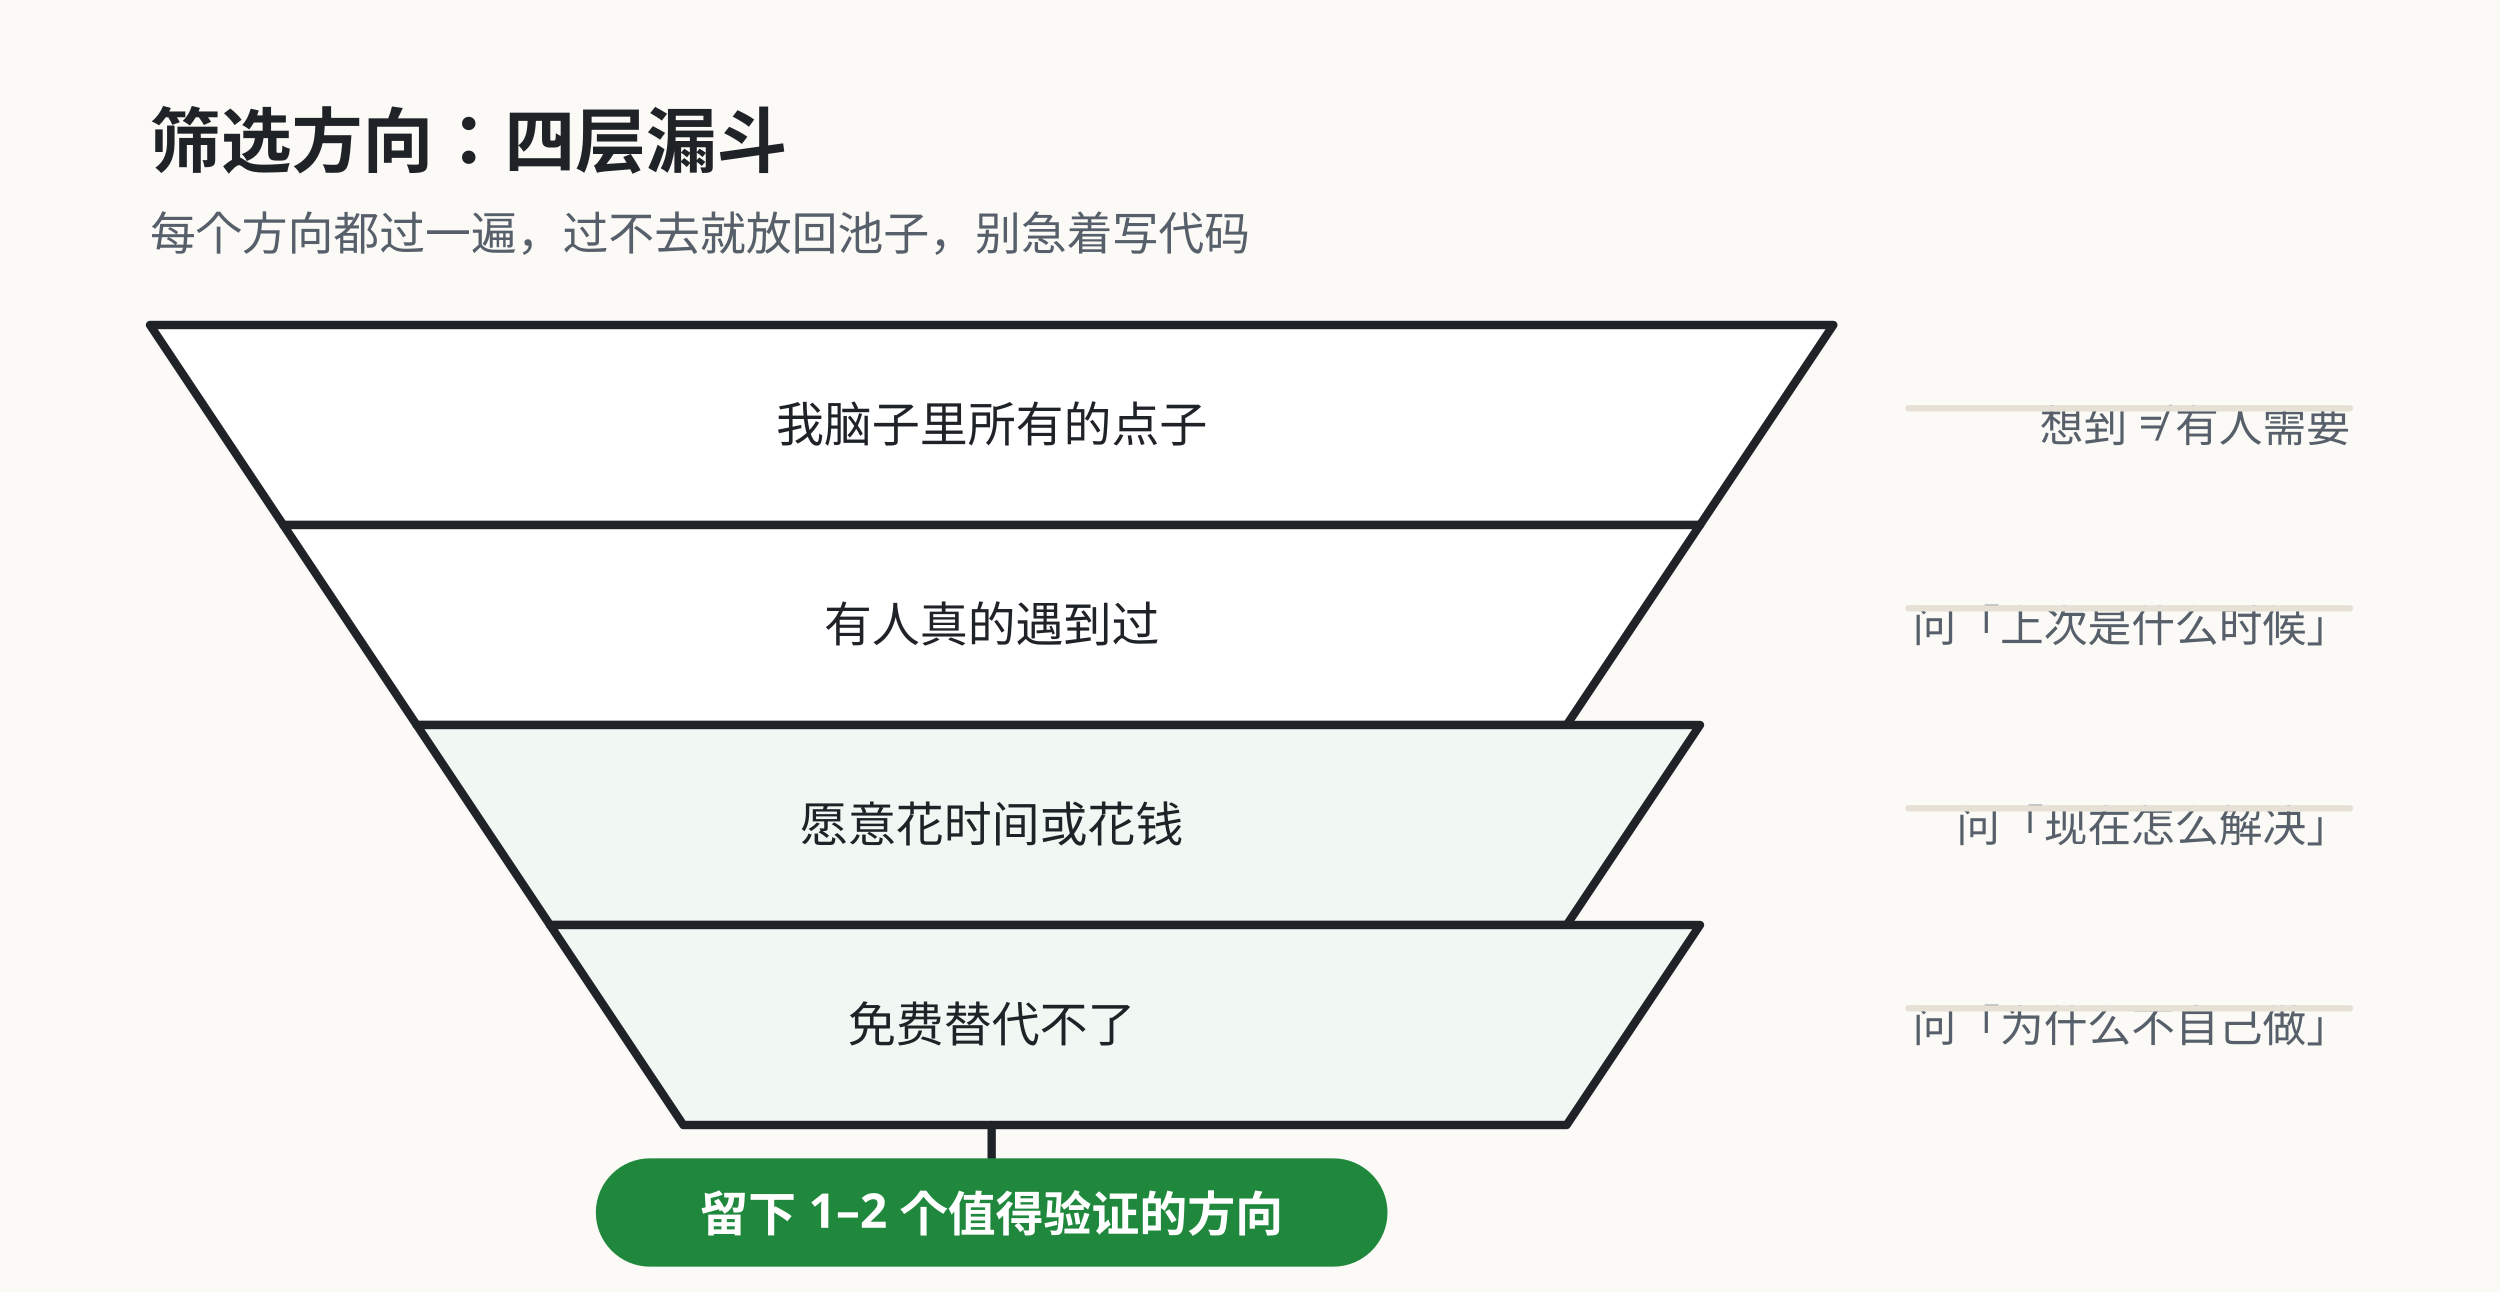
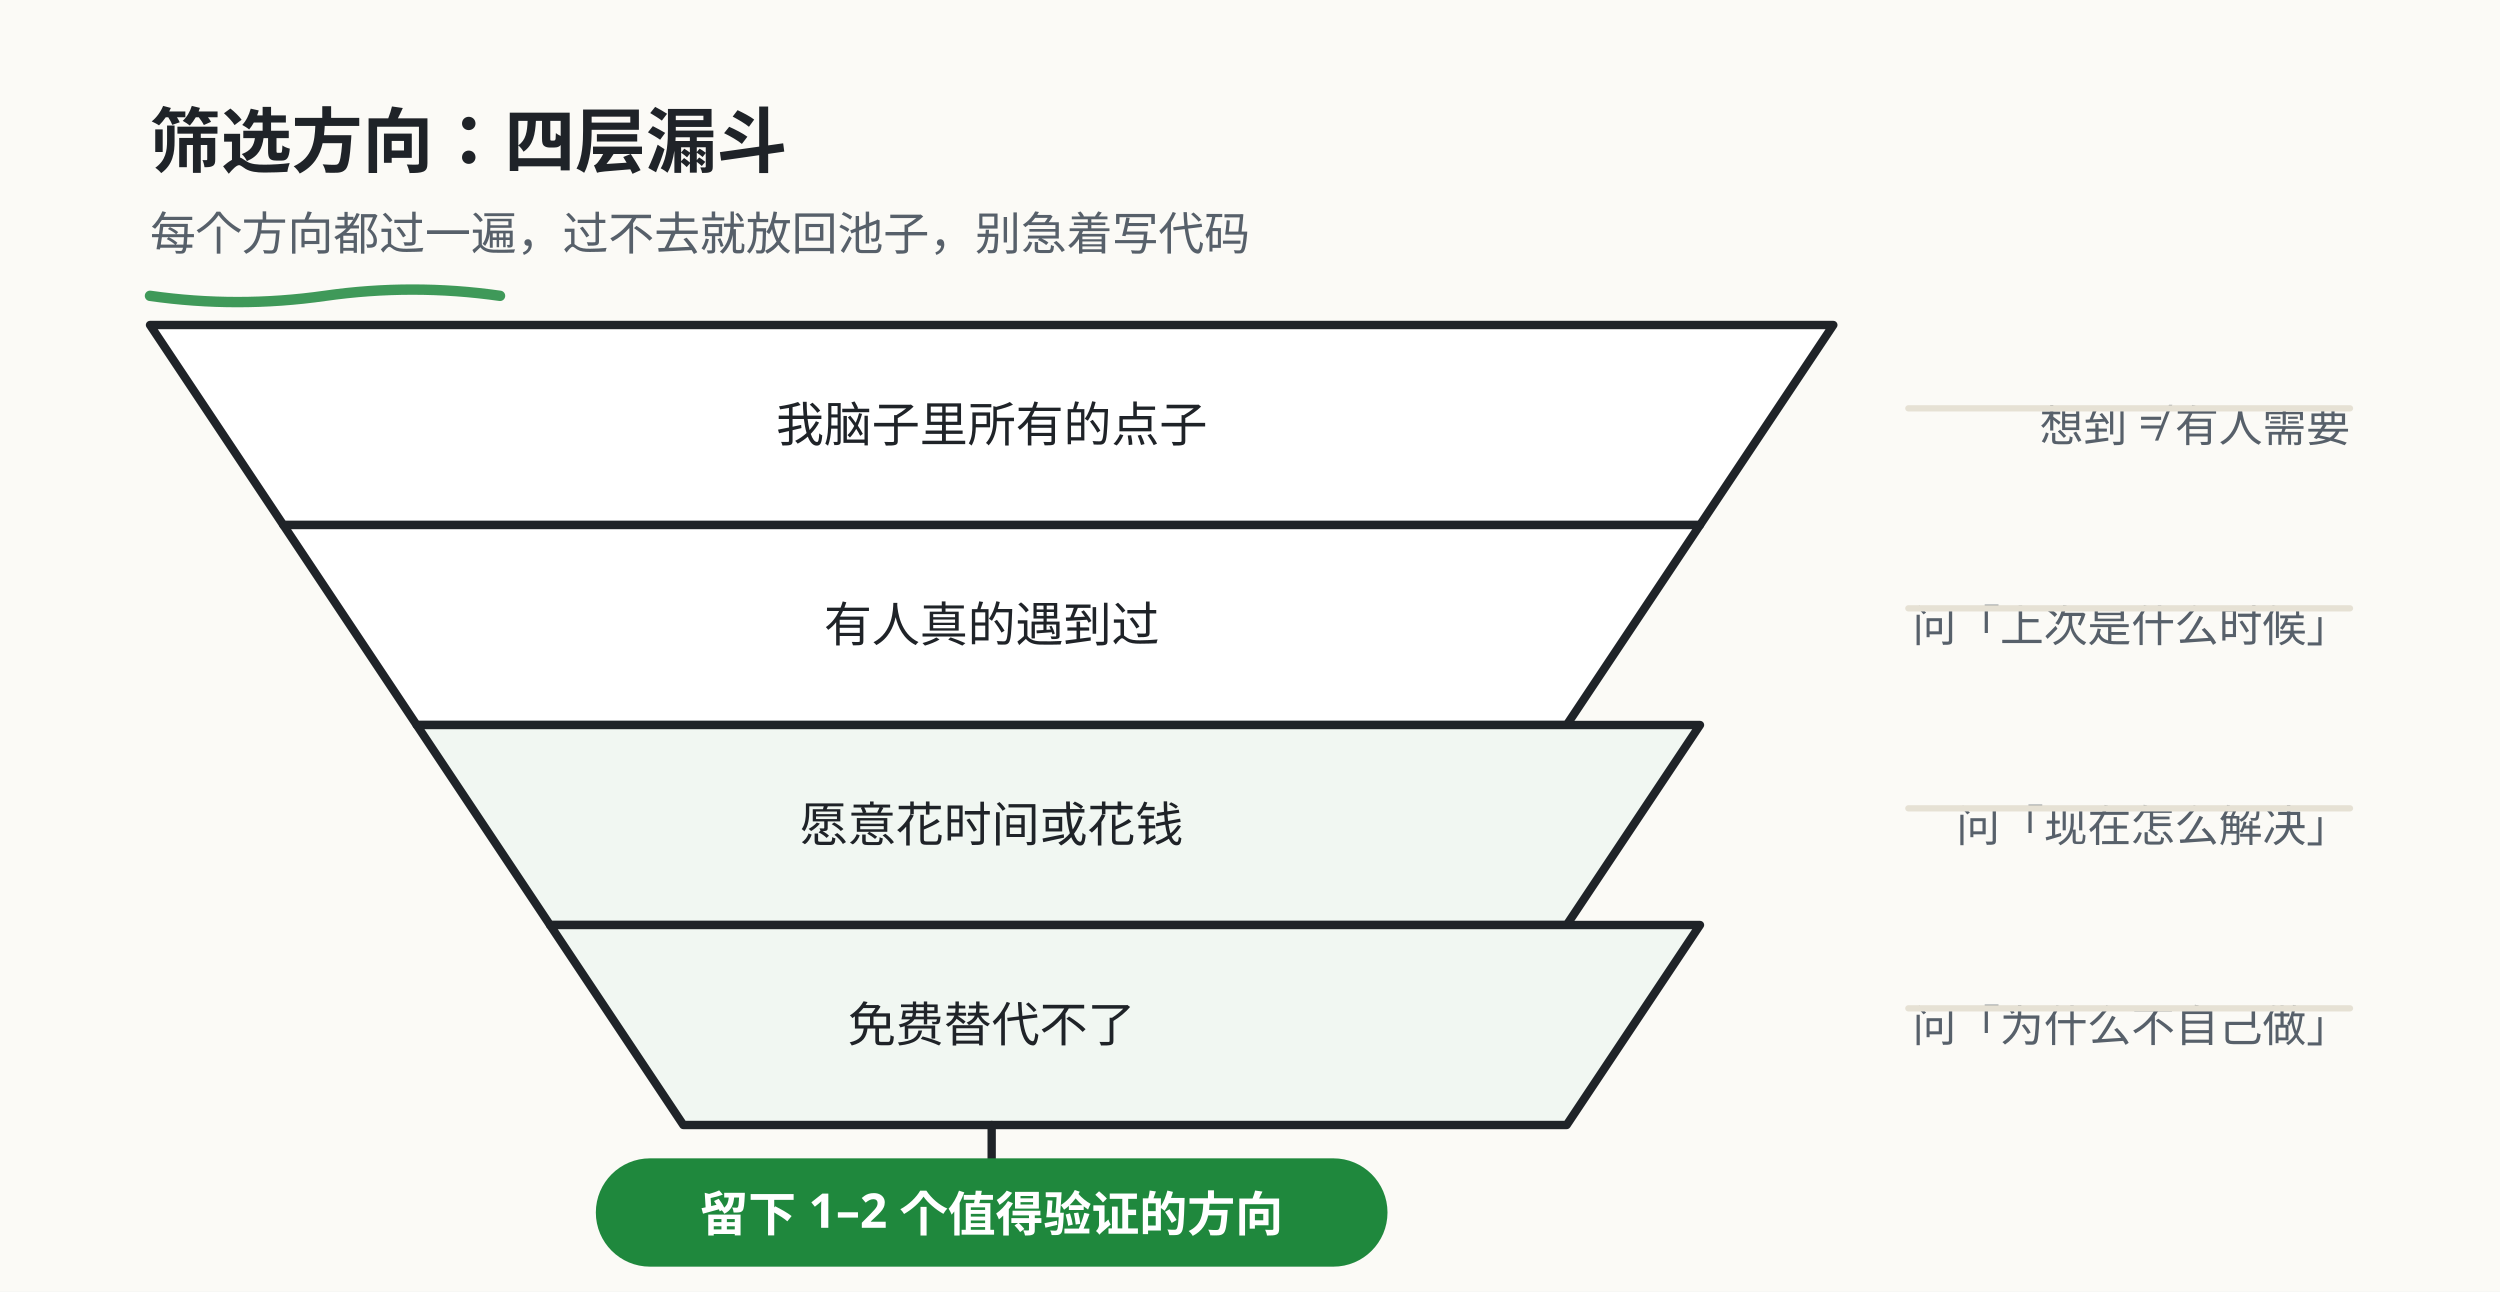
<svg xmlns="http://www.w3.org/2000/svg" width="1200" height="620" viewBox="0 0 1200 620" role="img" aria-labelledby="t">
  <rect width="1200" height="620" fill="#fbfaf6" />
+   <defs>
+     <filter id="card-shadow" x="-8%" y="-8%" width="116%" height="124%">
+       <feDropShadow dx="0" dy="4" stdDeviation="5" flood-color="#1f2328" flood-opacity="0.10" />
+     </filter>
+   </defs>
  <text x="72" y="80" fill="#1f2328" font-family="'Microsoft YaHei', system-ui, sans-serif" font-size="34" font-weight="700">筛选方向：四层漏斗</text>
  <text x="72" y="120" fill="#57606a" font-family="'Microsoft YaHei', system-ui, sans-serif" font-size="22">每个方向都过一遍，过不去就放回池子，别急着写代码</text>
+   <path d="M72 142q42 6 84 0t84 0" fill="none" stroke="#1f883d" stroke-width="5" stroke-linecap="round" opacity="0.85" />
  <g stroke="#1f2328" stroke-width="4" stroke-linejoin="round">
    <path d="M72 156h808l-64 96H136z" fill="#ffffff" />
    <path d="M136 252h680l-64 96H200z" fill="#ffffff" />
    <path d="M200 348h616l-64 96H264z" fill="#f1f7f2" />
    <path d="M264 444h552l-64 96H328z" fill="#f1f7f2" />
  </g>
  <g fill="#1f2328" font-family="'Microsoft YaHei', system-ui, sans-serif" font-size="23" text-anchor="middle">
    <text x="476" y="212">我脑子里所有的点子</text>
    <text x="476" y="308">有人真的遇到过</text>
    <text x="476" y="404">愿意花时间或花钱</text>
    <text x="476" y="500">免费替代不了</text>
  </g>
  <g fill="#57606a" font-family="'Microsoft YaHei', system-ui, sans-serif" font-size="21" text-anchor="end">
    <text x="1128" y="212">想到 ≠ 有人需要</text>
    <text x="1128" y="308">问「上次是什么时候」</text>
    <text x="1128" y="404">问「现在怎么解决」</text>
    <text x="1128" y="500">问「为什么不自己做」</text>
  </g>
  <g stroke="#e6e1d4" stroke-width="3" stroke-linecap="round">
    <path d="M916 196h212" />
    <path d="M916 292h212" />
    <path d="M916 388h212" />
    <path d="M916 484h212" />
  </g>
  <path d="M476 540v30" stroke="#1f2328" stroke-width="4" stroke-linecap="round" />
  <path d="M476 586l-9-15h18z" fill="#1f2328" />
  <rect x="286" y="556" width="380" height="52" rx="26" fill="#1f883d" />
  <text x="476" y="591" fill="#ffffff" font-family="'Microsoft YaHei', system-ui, sans-serif" font-size="23" font-weight="700" text-anchor="middle">留下 1–2 个值得验证的方向</text>
</svg>
